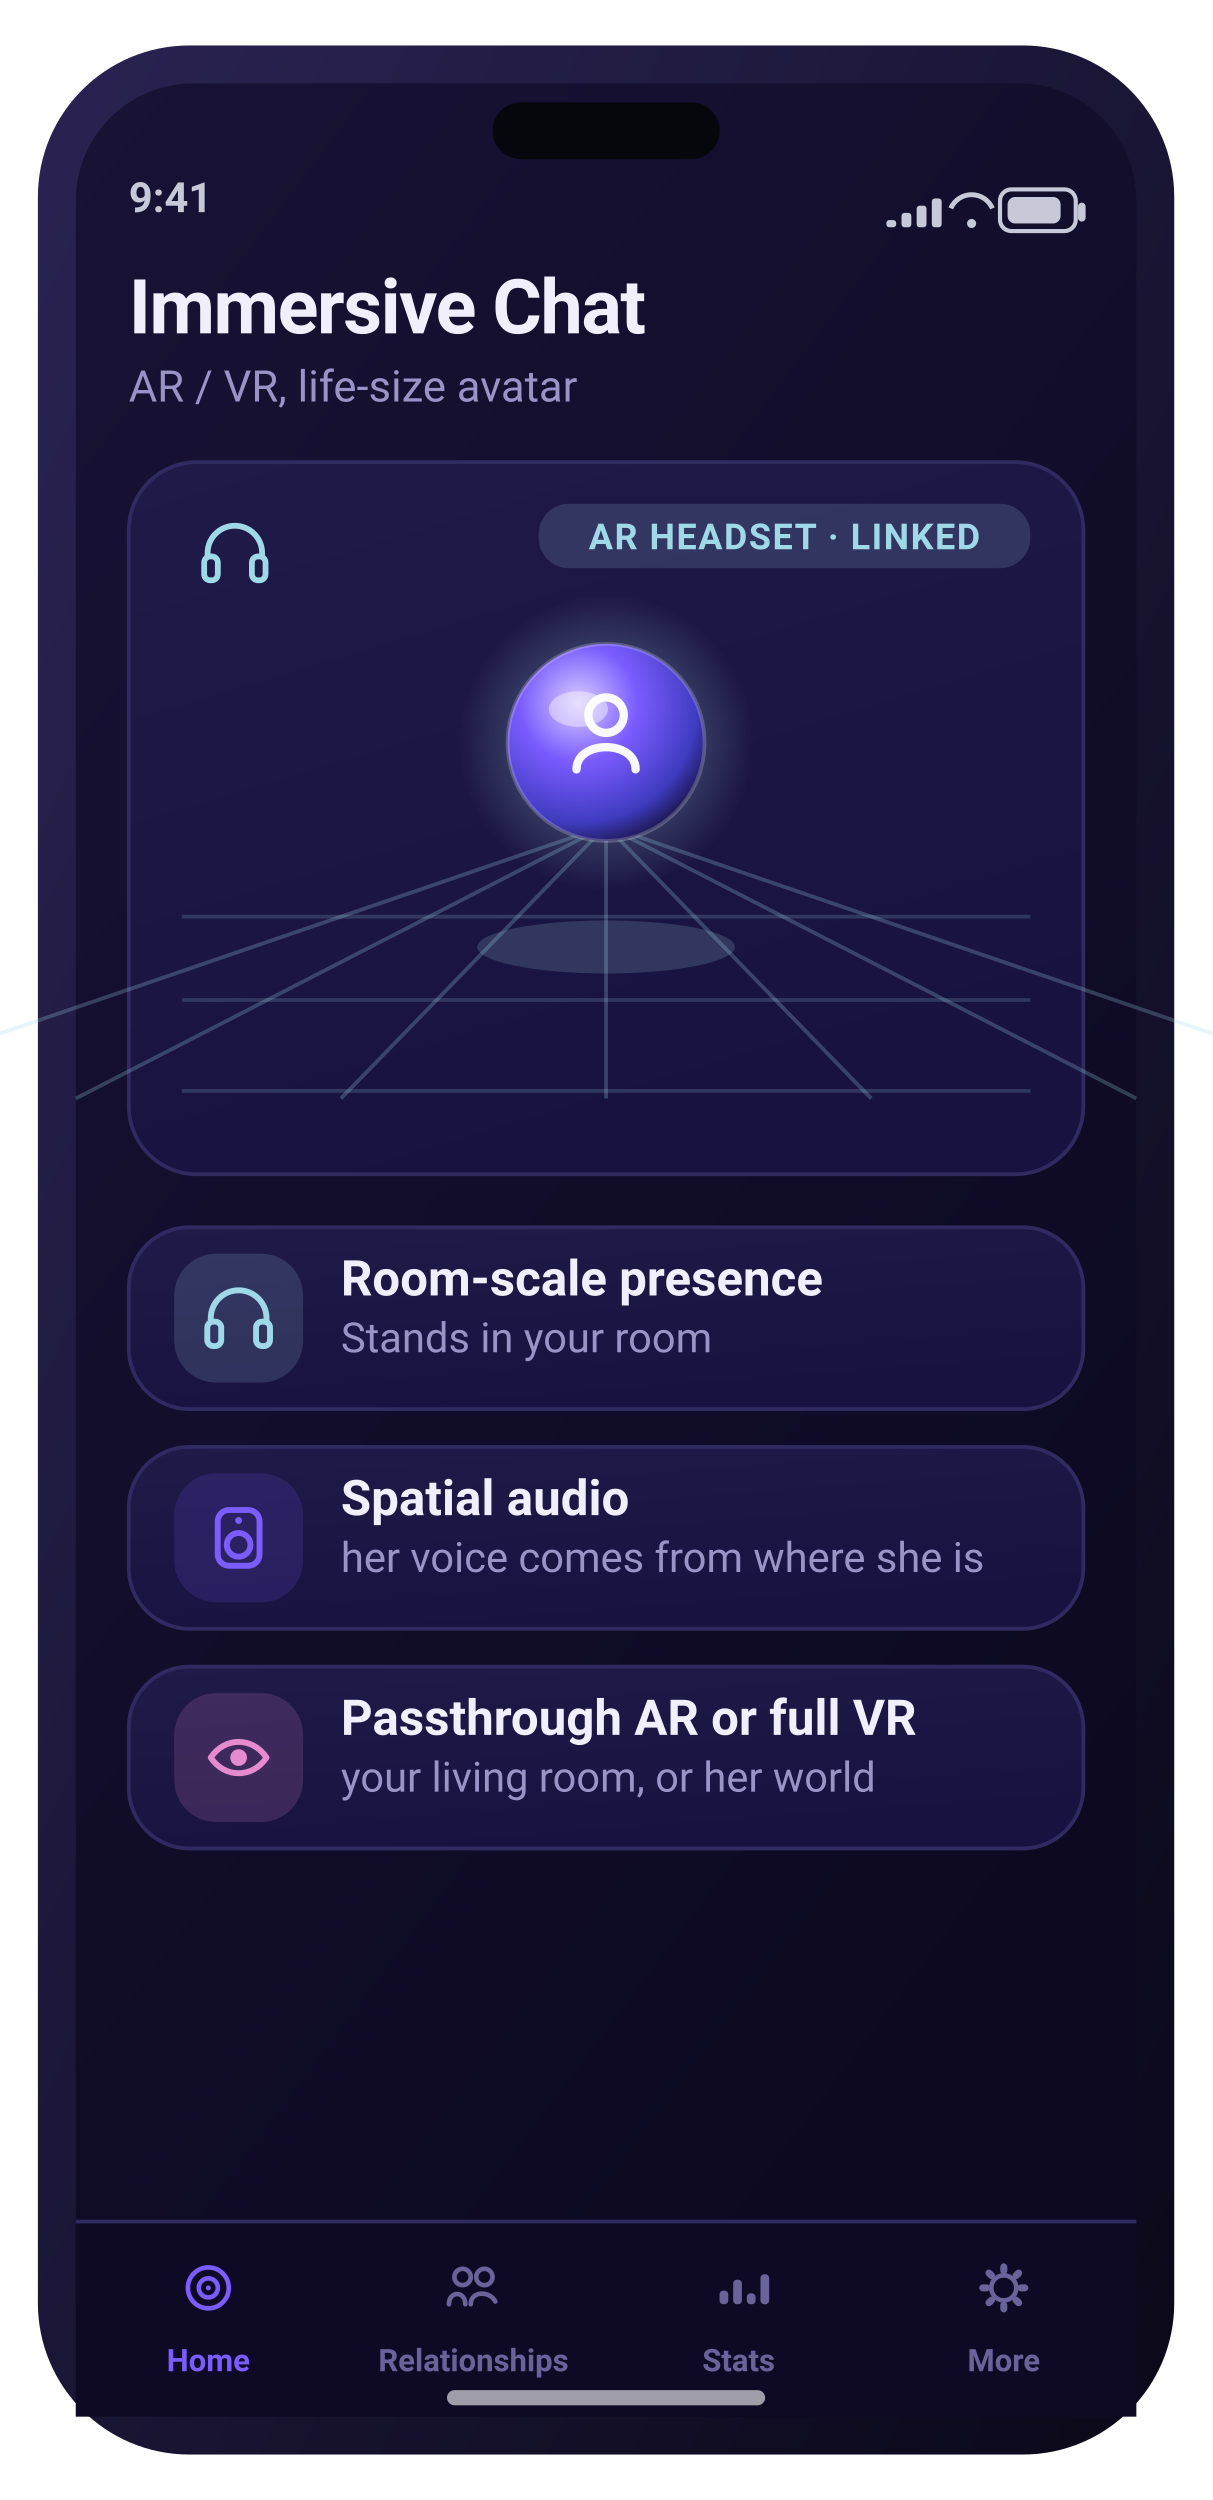
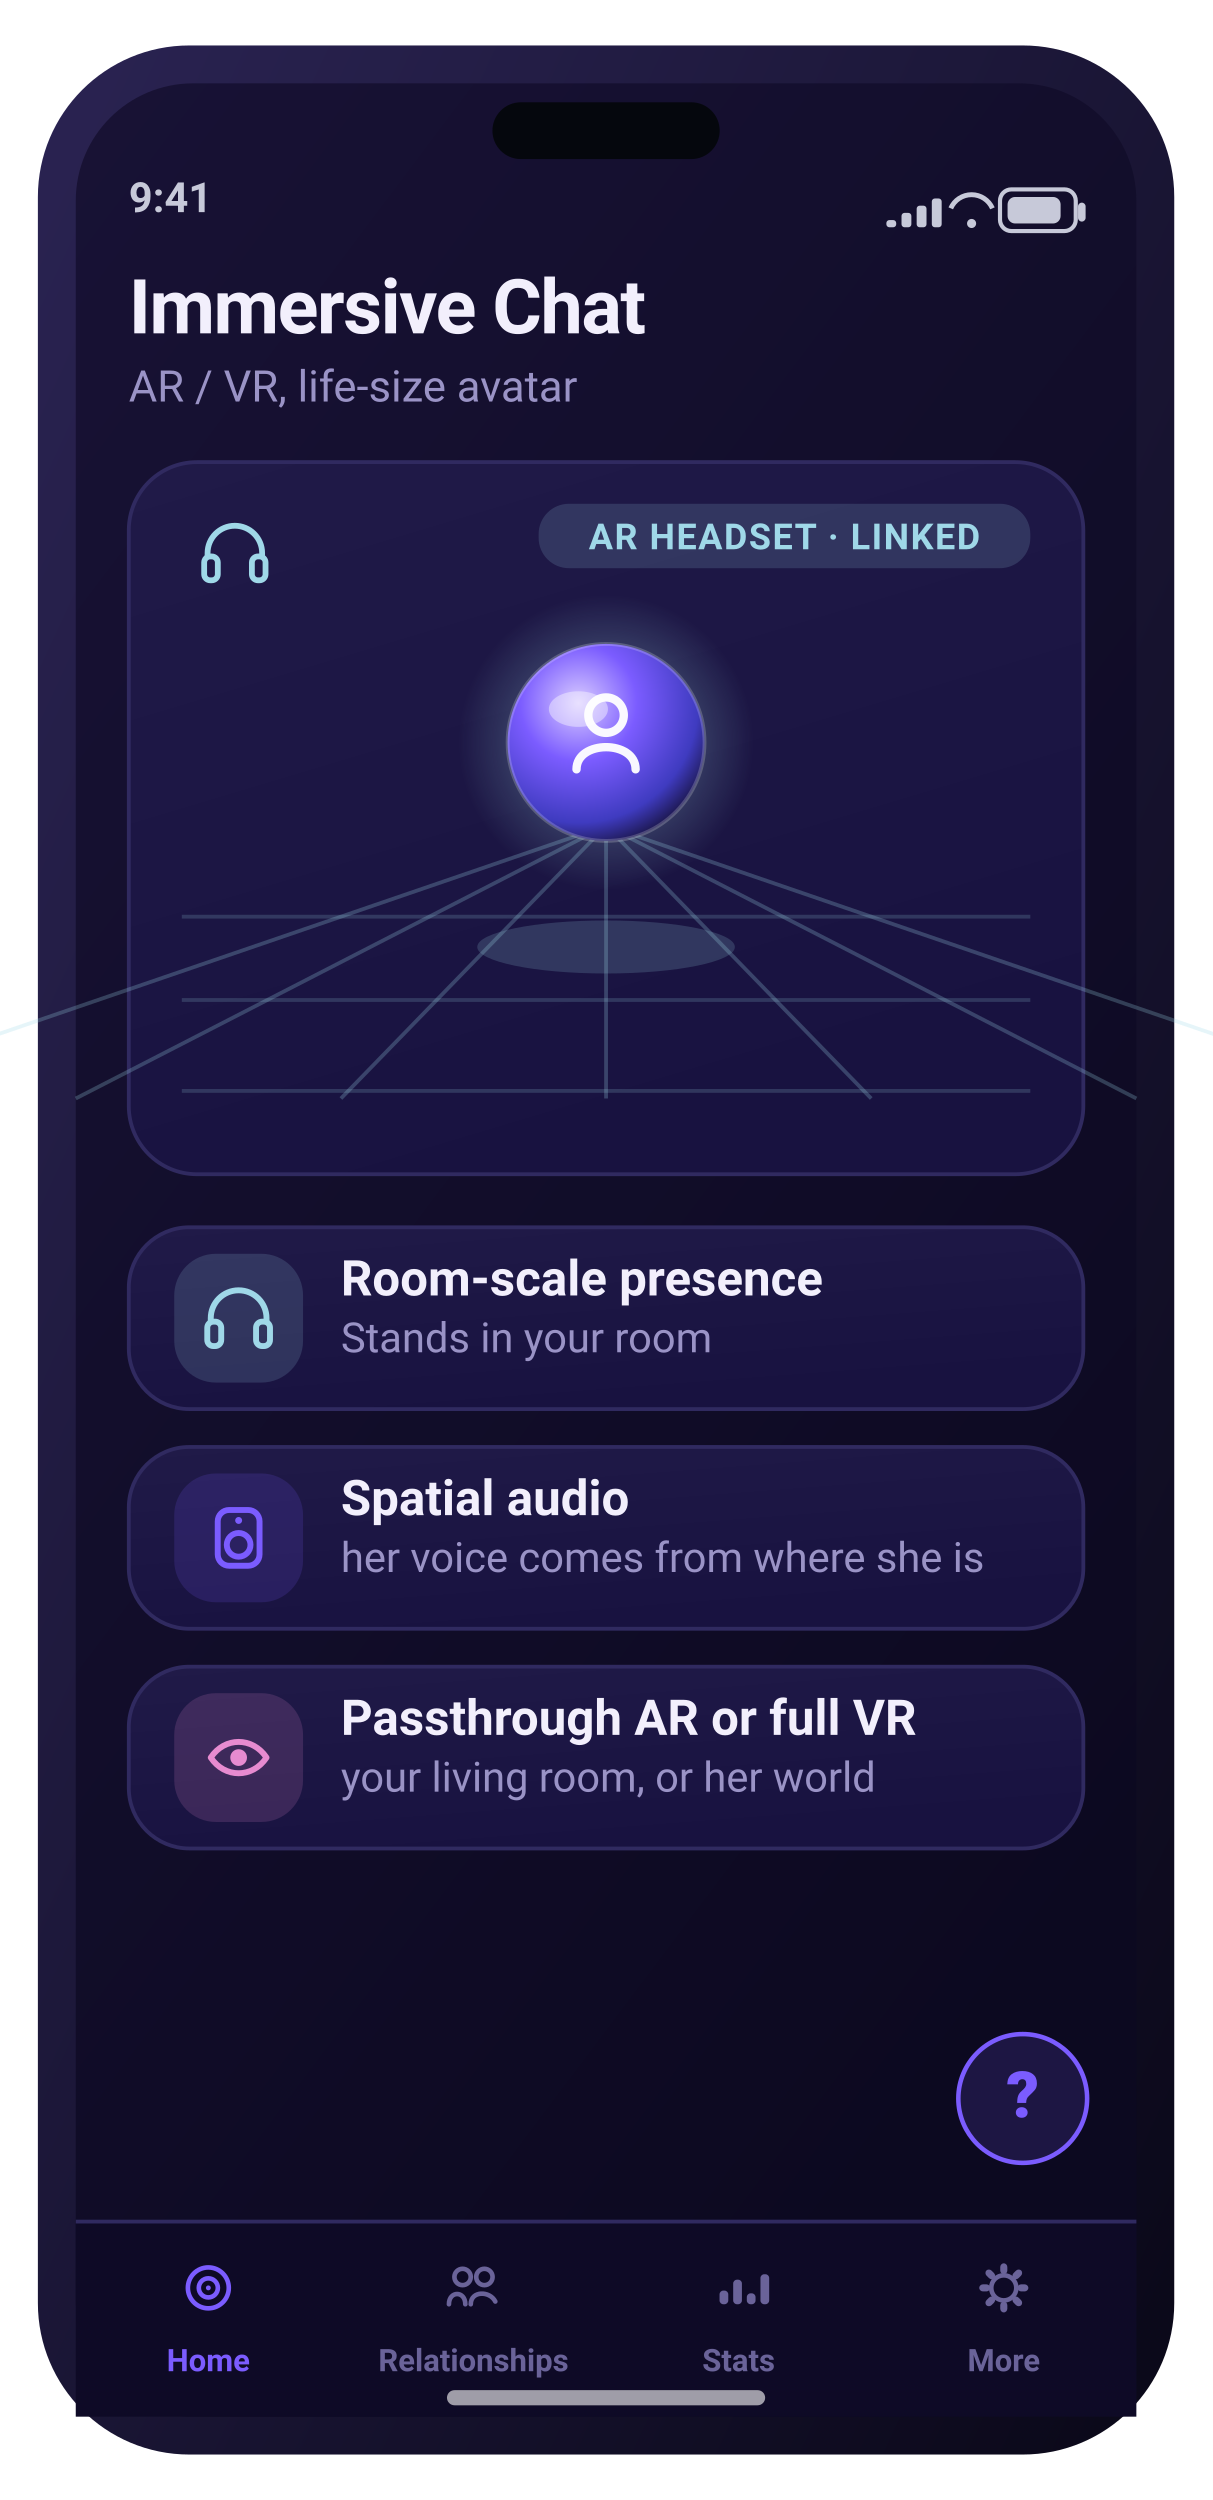
<svg xmlns="http://www.w3.org/2000/svg" width="320" height="660" viewBox="0 0 320 660" role="img" aria-label="Immersive Chat screen">
  <defs>
    <linearGradient id="gScr" x1="0" y1="0" x2="0.6" y2="1">
      <stop offset="0" stop-color="#181235" />
      <stop offset="1" stop-color="#0c0920" />
    </linearGradient>
    <linearGradient id="gFrame" x1="0" y1="0" x2="1" y2="1">
      <stop offset="0" stop-color="#2a2352" />
      <stop offset="1" stop-color="#0a0818" />
    </linearGradient>
    <linearGradient id="gCard" x1="0" y1="0" x2="0.4" y2="1">
      <stop offset="0" stop-color="#201a48" />
      <stop offset="1" stop-color="#181240" />
    </linearGradient>
    <linearGradient id="gBrand" x1="0" y1="0" x2="1" y2="0">
      <stop offset="0" stop-color="#7b5cff" />
      <stop offset="1" stop-color="#9d7bff" />
    </linearGradient>
    <linearGradient id="gAmber" x1="0" y1="0" x2="1" y2="0">
      <stop offset="0" stop-color="#ffb84d" />
      <stop offset="1" stop-color="#ffd27a" />
    </linearGradient>
    <linearGradient id="mV" x1="0" y1="0" x2="1" y2="0">
      <stop offset="0" stop-color="#7b5cff" />
      <stop offset="1" stop-color="#9d7bff" />
    </linearGradient>
    <linearGradient id="mA" x1="0" y1="0" x2="1" y2="0">
      <stop offset="0" stop-color="#ffb84d" />
      <stop offset="1" stop-color="#ff9f45" />
    </linearGradient>
    <linearGradient id="mG" x1="0" y1="0" x2="1" y2="0">
      <stop offset="0" stop-color="#5fb87a" />
      <stop offset="1" stop-color="#7bc47f" />
    </linearGradient>
    <linearGradient id="mC" x1="0" y1="0" x2="1" y2="0">
      <stop offset="0" stop-color="#6bb6d6" />
      <stop offset="1" stop-color="#9fd8e8" />
    </linearGradient>
    <radialGradient id="orb" cx="36%" cy="30%" r="78%">
      <stop offset="0" stop-color="#d9ccff" />
      <stop offset="38%" stop-color="#7b5cff" />
      <stop offset="78%" stop-color="#3f3bc0" />
      <stop offset="100%" stop-color="#140f34" />
    </radialGradient>
    <radialGradient id="glow" cx="50%" cy="50%" r="50%">
      <stop offset="0" stop-color="#9fd8e8" stop-opacity="0.5" />
      <stop offset="1" stop-color="#9fd8e8" stop-opacity="0" />
    </radialGradient>
  </defs>
  <rect x="10.0" y="12.0" width="300.0" height="636.0" rx="40" fill="url(#gFrame)" />
  <rect x="20.0" y="22.0" width="280.0" height="616.0" rx="31" fill="url(#gScr)" />
  <rect x="130.0" y="27.0" width="60.0" height="15.0" rx="7.5" fill="#05070d" />
  <text x="34.0" y="56.0" font-family="-apple-system,BlinkMacSystemFont,'SF Pro Display','SF Pro Text','Segoe UI',Roboto,system-ui,sans-serif" font-size="11" font-weight="600" fill="#c7c9d9" text-anchor="start">9:41</text>
  <rect x="264.0" y="50.0" width="20.0" height="11.0" rx="3" fill="none" stroke="#c7c9d9" stroke-width="1.1" />
  <rect x="266.0" y="52.0" width="14.0" height="7.0" rx="2" fill="#c7c9d9" />
  <rect x="284.6" y="53.5" width="2.0" height="5.0" rx="1" fill="#c7c9d9" />
  <path d="M251 55 a6 6 0 0 1 11 0" fill="none" stroke="#c7c9d9" stroke-width="1.3" />
  <circle cx="256.5" cy="59" r="1.2" fill="#c7c9d9" />
  <rect x="234.0" y="58.1" width="2.6" height="1.9" rx="0.8" fill="#c7c9d9" />
  <rect x="238.0" y="56.2" width="2.6" height="3.8" rx="0.8" fill="#c7c9d9" />
  <rect x="242.0" y="54.3" width="2.6" height="5.7" rx="0.8" fill="#c7c9d9" />
  <rect x="246.0" y="52.4" width="2.6" height="7.6" rx="0.8" fill="#c7c9d9" />
  <text x="34.0" y="88.0" font-family="-apple-system,BlinkMacSystemFont,'SF Pro Display','SF Pro Text','Segoe UI',Roboto,system-ui,sans-serif" font-size="20" font-weight="700" fill="#f2effc" text-anchor="start" letter-spacing="-0.4">Immersive Chat</text>
  <text x="34.0" y="106.0" font-family="-apple-system,BlinkMacSystemFont,'SF Pro Display','SF Pro Text','Segoe UI',Roboto,system-ui,sans-serif" font-size="11.5" font-weight="400" fill="#9a93c6" text-anchor="start">AR / VR, life-size avatar</text>
  <rect x="34.0" y="122.0" width="252.0" height="188.0" rx="18" fill="url(#gCard)" stroke="#302a60" stroke-width="1" />
  <path d="M160.0 218 L-50.0 290" stroke="rgba(159,216,232,0.25)" stroke-width="1" />
  <path d="M160.0 218 L20.0 290" stroke="rgba(159,216,232,0.25)" stroke-width="1" />
  <path d="M160.0 218 L90.0 290" stroke="rgba(159,216,232,0.25)" stroke-width="1" />
  <path d="M160.0 218 L160.0 290" stroke="rgba(159,216,232,0.25)" stroke-width="1" />
  <path d="M160.0 218 L230.0 290" stroke="rgba(159,216,232,0.25)" stroke-width="1" />
  <path d="M160.0 218 L300.0 290" stroke="rgba(159,216,232,0.25)" stroke-width="1" />
  <path d="M160.0 218 L370.0 290" stroke="rgba(159,216,232,0.25)" stroke-width="1" />
  <line x1="48" y1="242" x2="272" y2="242" stroke="rgba(159,216,232,0.18)" stroke-width="1" />
  <line x1="48" y1="264" x2="272" y2="264" stroke="rgba(159,216,232,0.18)" stroke-width="1" />
  <line x1="48" y1="288" x2="272" y2="288" stroke="rgba(159,216,232,0.18)" stroke-width="1" />
  <circle cx="160.0" cy="196" r="39.0" fill="url(#glow)" />
  <circle cx="160.0" cy="196" r="26" fill="url(#orb)" />
  <circle cx="160.0" cy="196" r="26" fill="none" stroke="rgba(255,255,255,0.20)" stroke-width="1" />
  <ellipse cx="152.7" cy="187.2" rx="7.8" ry="4.7" fill="rgba(255,255,255,0.40)" />
  <circle cx="160.0" cy="188.8" r="4.68" fill="none" stroke="rgba(255,255,255,0.95)" stroke-width="2.21" stroke-linecap="round" stroke-linejoin="round" />
  <path d="M152.2 203.1 c0 -7.8 15.6 -7.8 15.6 0" fill="none" stroke="rgba(255,255,255,0.95)" stroke-width="2.21" stroke-linecap="round" stroke-linejoin="round" />
  <ellipse cx="160.0" cy="250" rx="34" ry="7" fill="rgba(159,216,232,0.18)" />
  <rect x="142.2" y="133.0" width="129.8" height="17.0" rx="8" fill="rgba(159,216,232,0.16)" />
  <text x="207.1" y="145.0" font-family="-apple-system,BlinkMacSystemFont,'SF Pro Display','SF Pro Text','Segoe UI',Roboto,system-ui,sans-serif" font-size="9.5" font-weight="700" fill="#9fd8e8" text-anchor="middle" letter-spacing="0.4">AR HEADSET · LINKED</text>
  <path d="M54.8 146.9 v-0.9 a7.2 7.2 0 0 1 14.4 0 v0.9" fill="none" stroke="#9fd8e8" stroke-width="1.53" stroke-linecap="round" stroke-linejoin="round" />
  <rect x="53.9" y="146.9" width="3.6" height="6.3" rx="1.6" fill="none" stroke="#9fd8e8" stroke-width="1.53" stroke-linecap="round" stroke-linejoin="round" />
  <rect x="66.5" y="146.9" width="3.6" height="6.3" rx="1.6" fill="none" stroke="#9fd8e8" stroke-width="1.53" stroke-linecap="round" stroke-linejoin="round" />
  <rect x="34.0" y="324.0" width="252.0" height="48.0" rx="16" fill="url(#gCard)" stroke="#302a60" stroke-width="1" />
  <rect x="46.0" y="331.0" width="34.0" height="34.0" rx="11" fill="rgba(159,216,232,0.16)" />
  <path d="M55.64 348.92 v-0.92 a7.36 7.36 0 0 1 14.72 0 v0.92" fill="none" stroke="#9fd8e8" stroke-width="1.56" stroke-linecap="round" stroke-linejoin="round" />
  <rect x="54.72" y="348.92" width="3.68" height="6.44" rx="1.6" fill="none" stroke="#9fd8e8" stroke-width="1.56" stroke-linecap="round" stroke-linejoin="round" />
  <rect x="67.6" y="348.92" width="3.68" height="6.44" rx="1.6" fill="none" stroke="#9fd8e8" stroke-width="1.56" stroke-linecap="round" stroke-linejoin="round" />
  <text x="90.0" y="342.0" font-family="-apple-system,BlinkMacSystemFont,'SF Pro Display','SF Pro Text','Segoe UI',Roboto,system-ui,sans-serif" font-size="13" font-weight="600" fill="#f2effc" text-anchor="start">Room-scale presence</text>
  <text x="90.0" y="357.0" font-family="-apple-system,BlinkMacSystemFont,'SF Pro Display','SF Pro Text','Segoe UI',Roboto,system-ui,sans-serif" font-size="11" font-weight="400" fill="#9a93c6" text-anchor="start">Stands in your room</text>
  <rect x="34.0" y="382.0" width="252.0" height="48.0" rx="16" fill="url(#gCard)" stroke="#302a60" stroke-width="1" />
  <rect x="46.0" y="389.0" width="34.0" height="34.0" rx="11" fill="rgba(123,92,255,0.16)" />
  <rect x="57.48" y="398.64" width="11.04" height="14.72" rx="3" fill="none" stroke="#7b5cff" stroke-width="1.56" stroke-linecap="round" stroke-linejoin="round" />
  <circle cx="63" cy="407.84" r="3.128" fill="none" stroke="#7b5cff" stroke-width="1.56" stroke-linecap="round" stroke-linejoin="round" />
  <circle cx="63" cy="401.4" r="0.92" fill="#7b5cff" />
  <text x="90.0" y="400.0" font-family="-apple-system,BlinkMacSystemFont,'SF Pro Display','SF Pro Text','Segoe UI',Roboto,system-ui,sans-serif" font-size="13" font-weight="600" fill="#f2effc" text-anchor="start">Spatial audio</text>
  <text x="90.0" y="415.0" font-family="-apple-system,BlinkMacSystemFont,'SF Pro Display','SF Pro Text','Segoe UI',Roboto,system-ui,sans-serif" font-size="11" font-weight="400" fill="#9a93c6" text-anchor="start">her voice comes from where she is</text>
  <rect x="34.0" y="440.0" width="252.0" height="48.0" rx="16" fill="url(#gCard)" stroke="#302a60" stroke-width="1" />
  <rect x="46.0" y="447.0" width="34.0" height="34.0" rx="11" fill="rgba(231,139,208,0.16)" />
  <path d="M55.64 464.0 c3.68 -5.52 11.04 -5.52 14.72 0 c-3.68 5.52 -11.04 5.52 -14.72 0 Z" fill="none" stroke="#e78bd0" stroke-width="1.56" stroke-linecap="round" stroke-linejoin="round" />
  <circle cx="63" cy="464.0" r="2.208" fill="#e78bd0" />
  <text x="90.0" y="458.0" font-family="-apple-system,BlinkMacSystemFont,'SF Pro Display','SF Pro Text','Segoe UI',Roboto,system-ui,sans-serif" font-size="13" font-weight="600" fill="#f2effc" text-anchor="start">Passthrough AR or full VR</text>
  <text x="90.0" y="473.0" font-family="-apple-system,BlinkMacSystemFont,'SF Pro Display','SF Pro Text','Segoe UI',Roboto,system-ui,sans-serif" font-size="11" font-weight="400" fill="#9a93c6" text-anchor="start">your living room, or her world</text>
  <rect x="20.0" y="586.0" width="280.0" height="52.0" rx="0" fill="#0e0a26" />
  <rect x="20" y="586" width="280" height="1" fill="#302a60" />
  <circle cx="55.0" cy="604" r="5.4" fill="none" stroke="#7b5cff" stroke-width="1.22" stroke-linecap="round" stroke-linejoin="round" />
  <circle cx="55.0" cy="604" r="2.52" fill="none" stroke="#7b5cff" stroke-width="1.22" stroke-linecap="round" stroke-linejoin="round" />
  <circle cx="55.0" cy="604" r="0.648" fill="#7b5cff" />
  <text x="55.0" y="626.0" font-family="-apple-system,BlinkMacSystemFont,'SF Pro Display','SF Pro Text','Segoe UI',Roboto,system-ui,sans-serif" font-size="8.2" font-weight="600" fill="#7b5cff" text-anchor="middle">Home</text>
  <circle cx="122.12" cy="601.12" r="2.16" fill="none" stroke="#6a6399" stroke-width="1.22" stroke-linecap="round" stroke-linejoin="round" />
  <circle cx="127.88" cy="601.12" r="2.16" fill="none" stroke="#6a6399" stroke-width="1.22" stroke-linecap="round" stroke-linejoin="round" />
  <path d="M118.52 608.32 c0 -3.6 4.32 -3.6 4.32 0 M124.28 608.32 c0 -3.6 5.04 -3.6 6.48 -0.72" fill="none" stroke="#6a6399" stroke-width="1.22" stroke-linecap="round" stroke-linejoin="round" />
  <text x="125.0" y="626.0" font-family="-apple-system,BlinkMacSystemFont,'SF Pro Display','SF Pro Text','Segoe UI',Roboto,system-ui,sans-serif" font-size="8.2" font-weight="600" fill="#6a6399" text-anchor="middle">Relationships</text>
  <rect x="189.96" y="604.72" width="2.304" height="3.6" rx="1" fill="#6a6399" />
  <rect x="193.56" y="601.84" width="2.304" height="6.48" rx="1" fill="#6a6399" />
  <rect x="197.16" y="605.44" width="2.304" height="2.88" rx="1" fill="#6a6399" />
  <rect x="200.76" y="600.4" width="2.304" height="7.92" rx="1" fill="#6a6399" />
  <text x="195.0" y="626.0" font-family="-apple-system,BlinkMacSystemFont,'SF Pro Display','SF Pro Text','Segoe UI',Roboto,system-ui,sans-serif" font-size="8.2" font-weight="600" fill="#6a6399" text-anchor="middle">Stats</text>
  <rect x="264.064" y="597.52" width="1.872" height="2.88" rx="1" transform="rotate(0 265.0 604)" fill="#6a6399" />
  <rect x="264.064" y="597.52" width="1.872" height="2.88" rx="1" transform="rotate(45 265.0 604)" fill="#6a6399" />
  <rect x="264.064" y="597.52" width="1.872" height="2.88" rx="1" transform="rotate(90 265.0 604)" fill="#6a6399" />
  <rect x="264.064" y="597.52" width="1.872" height="2.88" rx="1" transform="rotate(135 265.0 604)" fill="#6a6399" />
  <rect x="264.064" y="597.52" width="1.872" height="2.88" rx="1" transform="rotate(180 265.0 604)" fill="#6a6399" />
  <rect x="264.064" y="597.52" width="1.872" height="2.88" rx="1" transform="rotate(225 265.0 604)" fill="#6a6399" />
  <rect x="264.064" y="597.52" width="1.872" height="2.88" rx="1" transform="rotate(270 265.0 604)" fill="#6a6399" />
  <rect x="264.064" y="597.52" width="1.872" height="2.88" rx="1" transform="rotate(315 265.0 604)" fill="#6a6399" />
  <circle cx="265.0" cy="604" r="3.312" fill="none" stroke="#6a6399" stroke-width="1.22" stroke-linecap="round" stroke-linejoin="round" />
  <text x="265.0" y="626.0" font-family="-apple-system,BlinkMacSystemFont,'SF Pro Display','SF Pro Text','Segoe UI',Roboto,system-ui,sans-serif" font-size="8.2" font-weight="600" fill="#6a6399" text-anchor="middle">More</text>
+   <circle cx="270" cy="554" r="17" fill="rgba(123,92,255,0.16)" stroke="#7b5cff" stroke-width="1.2" />
+   <text x="270.0" y="559.0" font-family="-apple-system,BlinkMacSystemFont,'SF Pro Display','SF Pro Text','Segoe UI',Roboto,system-ui,sans-serif" font-size="17" font-weight="800" fill="#7b5cff" text-anchor="middle">?</text>
  <rect x="118.0" y="631.0" width="84.0" height="4.0" rx="2" fill="rgba(255,255,255,0.6)" />
</svg>
